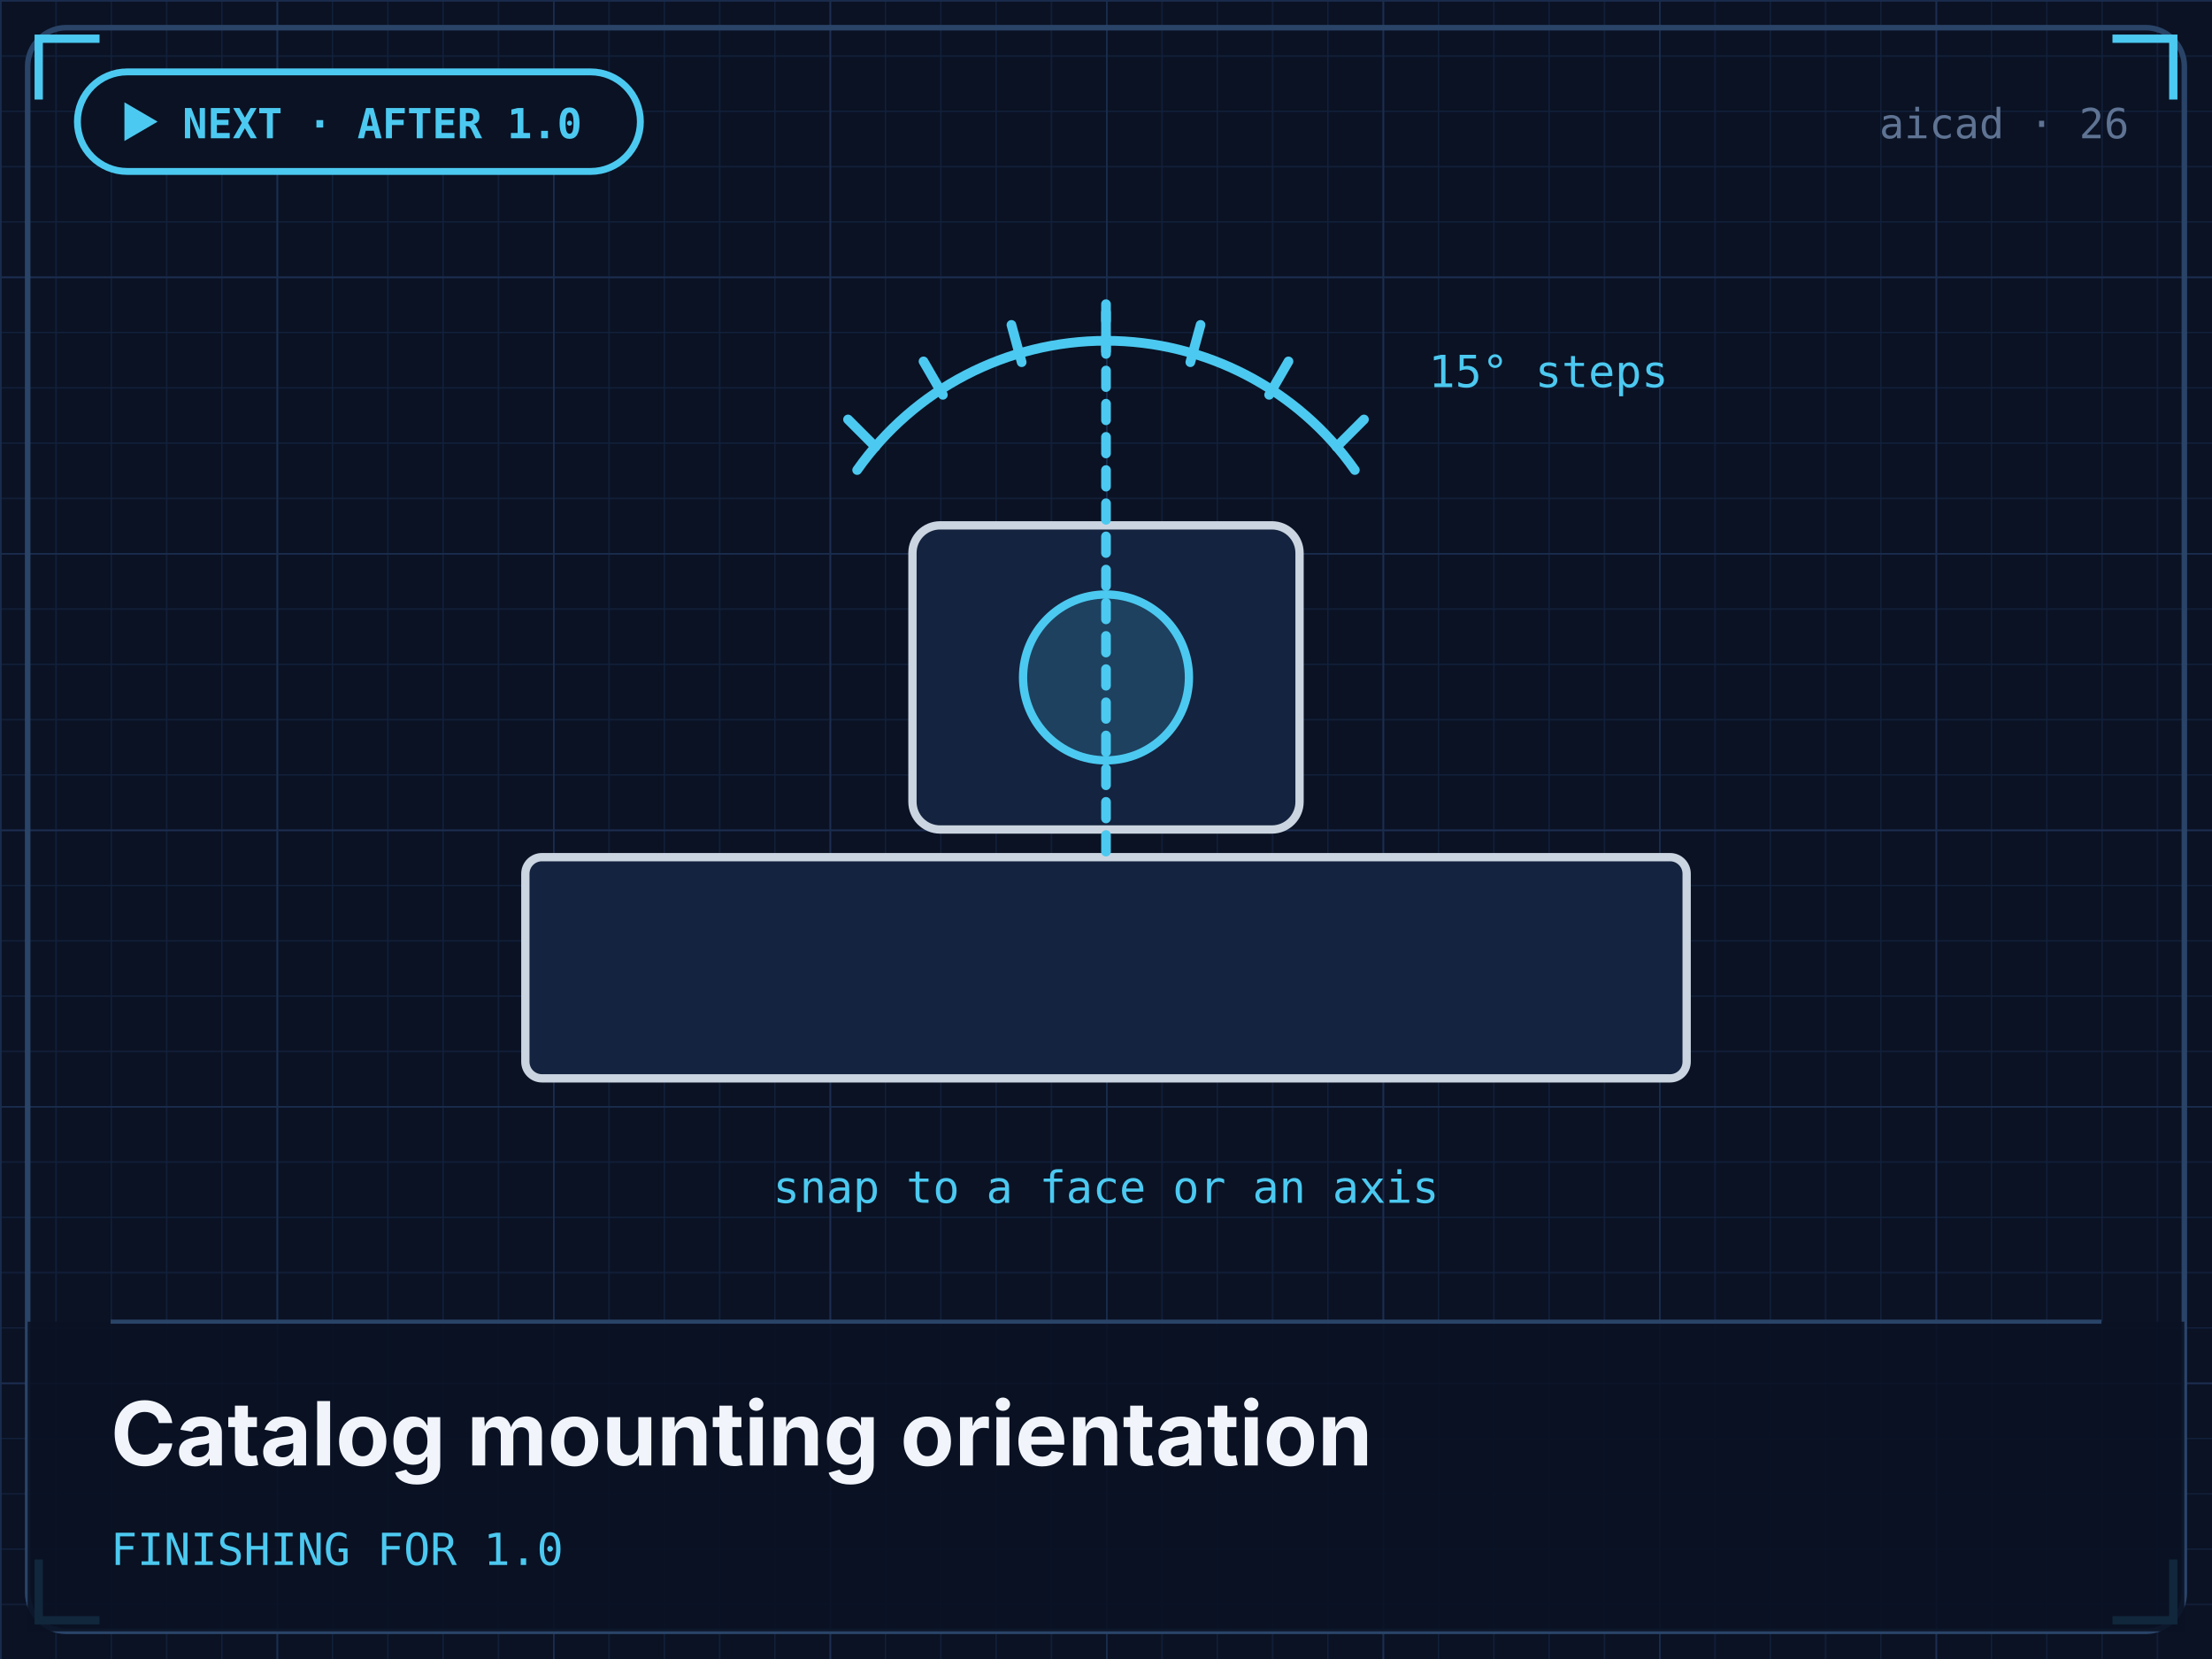
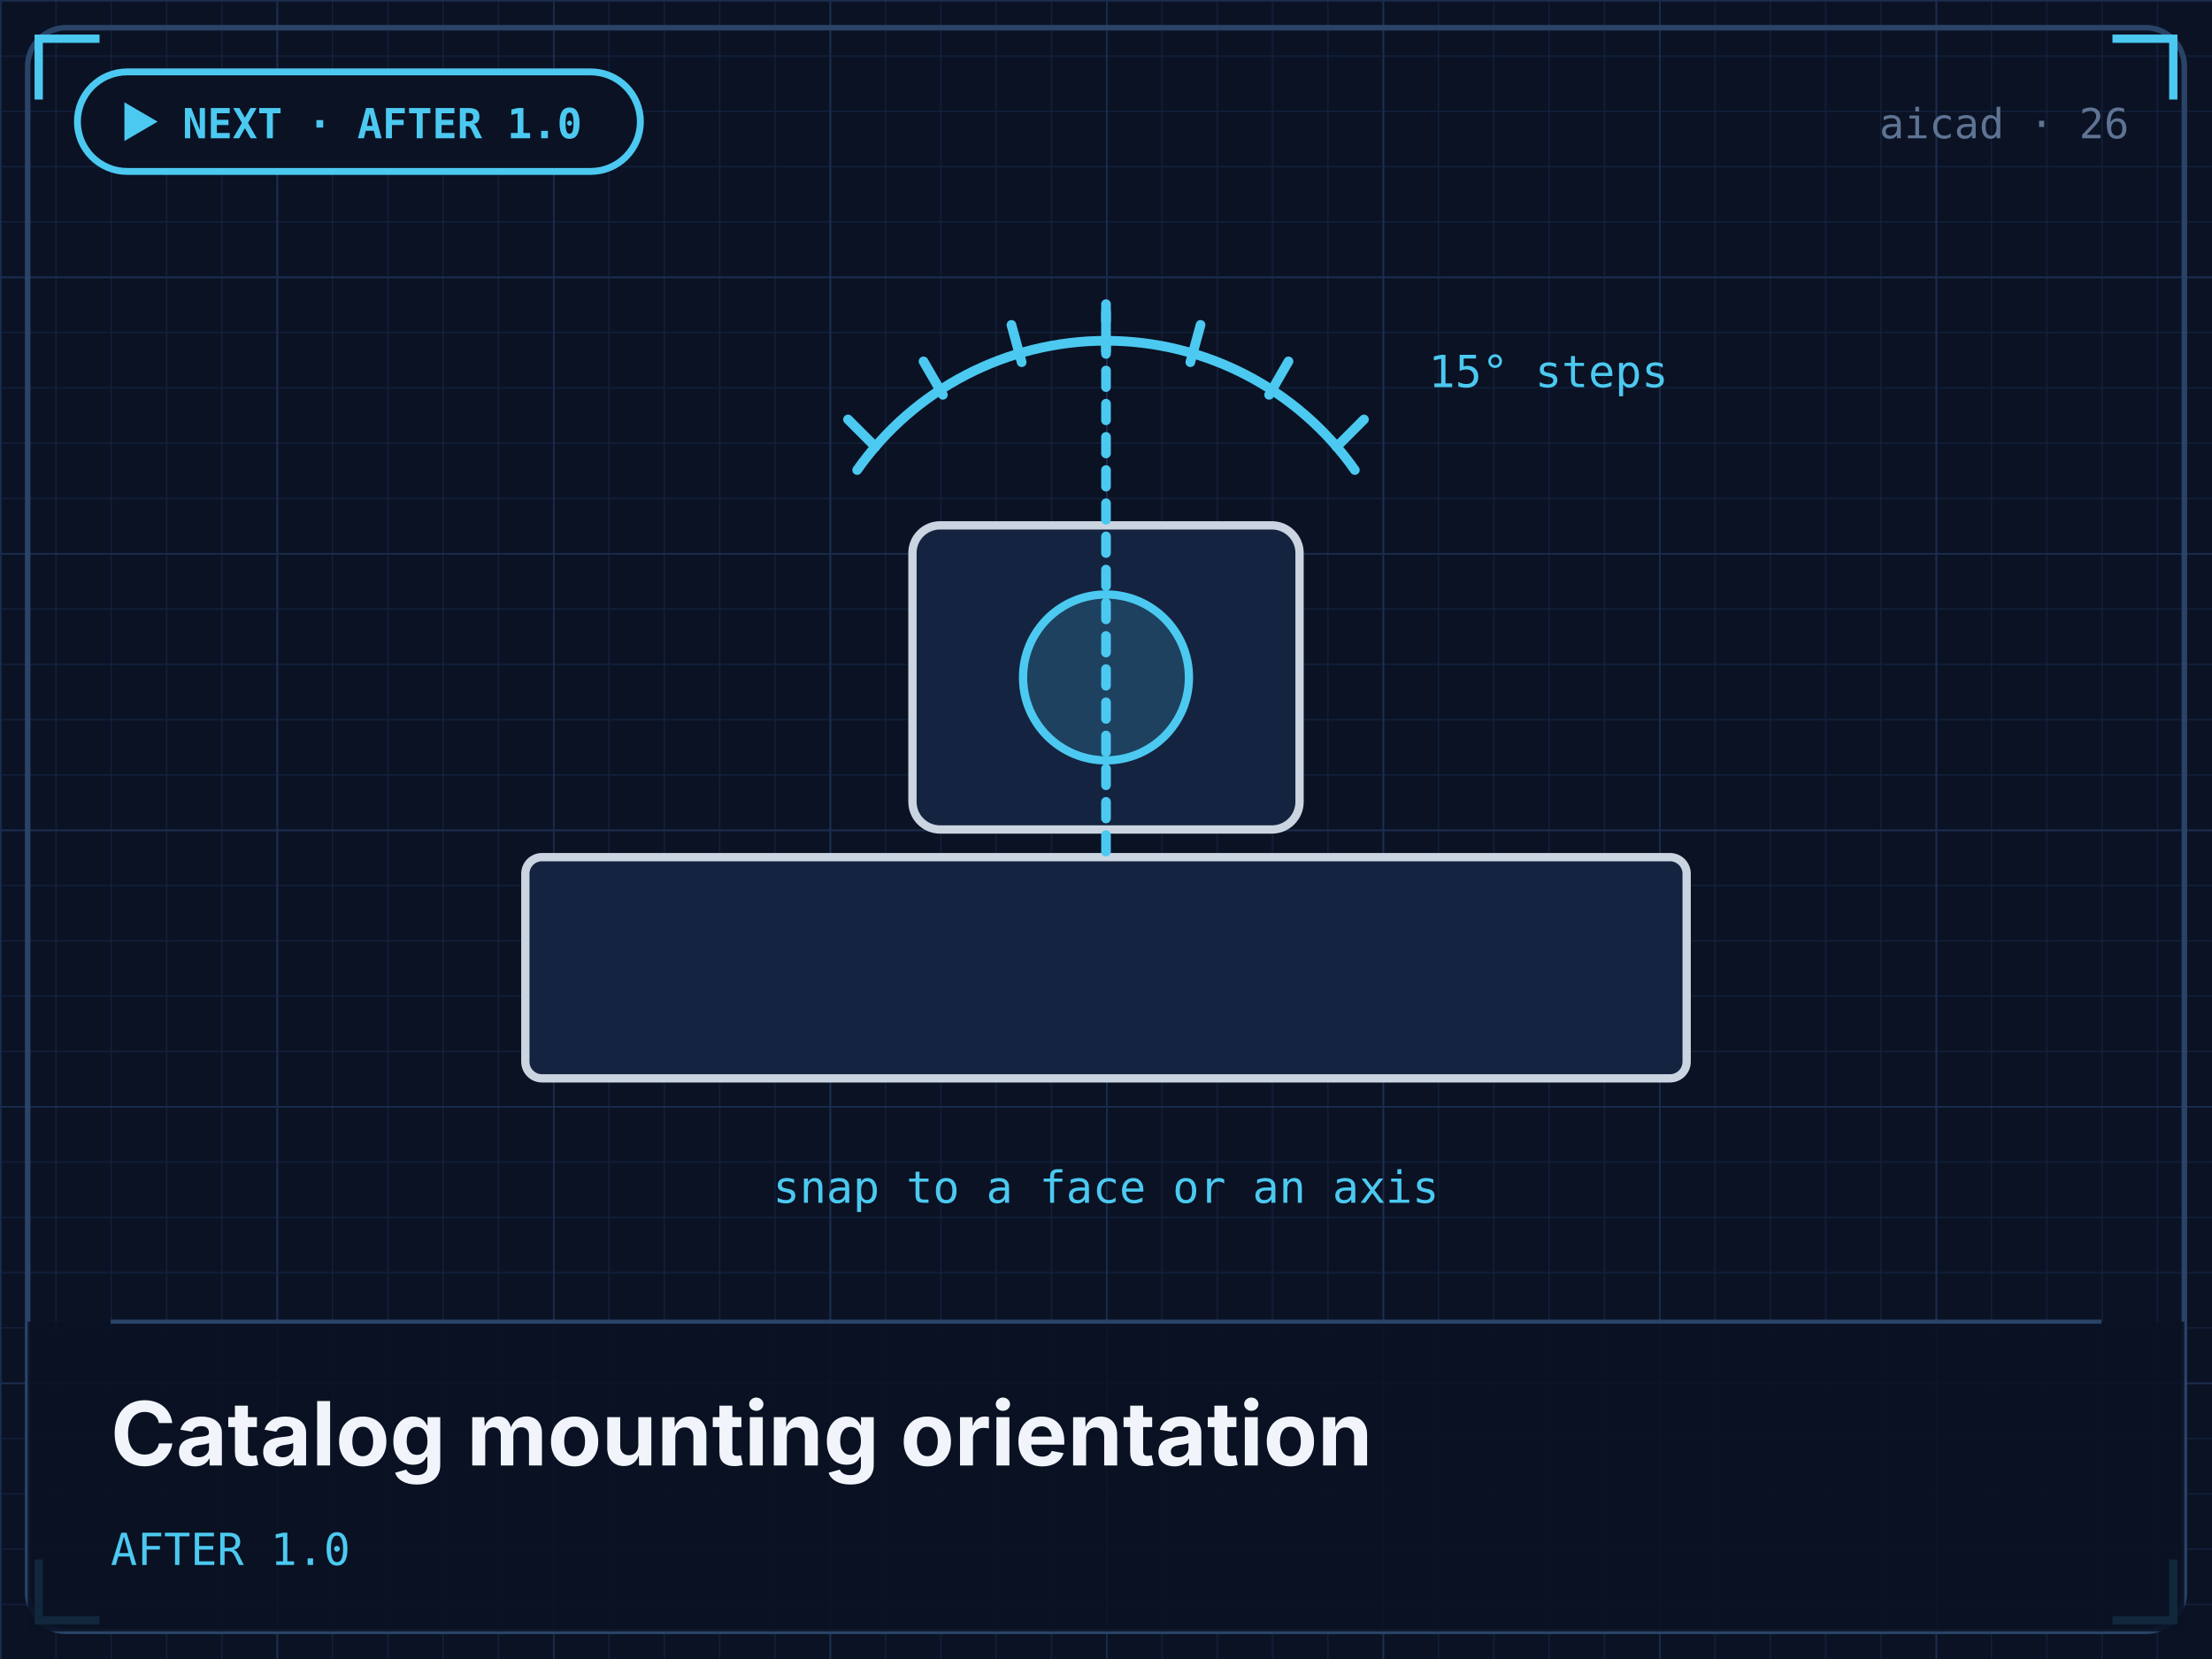
<svg xmlns="http://www.w3.org/2000/svg" width="800" height="600" viewBox="0 0 800 600" role="img" aria-label="Catalog mounting orientation">
  <style>
.ln{fill:none;stroke:#e6edf7;stroke-width:3;stroke-linejoin:round;stroke-linecap:round}
.lf{fill:#14233f;stroke:#e6edf7;stroke-width:3;stroke-linejoin:round}
.lfi{fill:none;stroke:#14233f}
.lf2{fill:#0f1b33;stroke:#9fb3cf;stroke-width:2.5;stroke-linejoin:round}
.lf3{fill:#4cc9f0;fill-opacity:.35;stroke:#4cc9f0;stroke-width:3}
.fa{fill:#4cc9f0;fill-opacity:.18;stroke:#4cc9f0;stroke-width:3;stroke-linejoin:round}
.ac{fill:none;stroke:#4cc9f0;stroke-width:3.5;stroke-linecap:round;stroke-linejoin:round}
.ac-head{fill:#4cc9f0}
.af{fill:#4cc9f0}
.dm{stroke:#3a4d6b;stroke-width:2;fill:none}
.tl{fill:#e6edf7;font-family:'Inter','DejaVu Sans','Segoe UI',Arial,sans-serif;font-size:20px;font-weight:700}
.tm{fill:#4cc9f0;font-family:'JetBrains Mono','DejaVu Sans Mono',Consolas,monospace;font-size:16px}
.ts{fill:#9fb3cf;font-family:'Inter','DejaVu Sans','Segoe UI',Arial,sans-serif;font-size:14px}
.st-wip .lf,.st-wip .ln{stroke:#cbd5e1}
.st-next .lf{stroke:#4cc9f0;fill:#0f2440}
.st-next .ln{stroke:#4cc9f0}
.st-future .lf,.st-future .ln{stroke:#8aa0c0;stroke-dasharray:9 6}
.st-future .lf{fill:#101b31}
.st-future .lfi{stroke:#101b31;stroke-dasharray:none}
.st-next .lfi{stroke:#0f2440}
.st-future .lf2{stroke:#5f7393;stroke-dasharray:6 5}
.st-future .ac{stroke-opacity:.8}
.st-future .fa{fill-opacity:.09}
.mini text{display:none}
</style>
  <defs>
    <pattern id="gmountorientation" width="20" height="20" patternUnits="userSpaceOnUse">
      <path d="M20 0H0V20" fill="none" stroke="#12203a" stroke-width="1" />
    </pattern>
    <pattern id="Gmountorientation" width="100" height="100" patternUnits="userSpaceOnUse">
      <path d="M100 0H0V100" fill="none" stroke="#1a2c4c" stroke-width="1.2" />
    </pattern>
  </defs>
  <rect width="800" height="600" fill="#0a1224" />
  <rect width="800" height="600" fill="url(#gmountorientation)" />
  <rect width="800" height="600" fill="url(#Gmountorientation)" />
  <rect x="10" y="10" width="780" height="580" rx="14" fill="none" stroke="#2a4468" stroke-width="2" />
  <path d="M14,36 V14 H36" fill="none" stroke="#4cc9f0" stroke-width="3" />
  <path d="M786,36 V14 H764" fill="none" stroke="#4cc9f0" stroke-width="3" />
  <path d="M14,564 V586 H36" fill="none" stroke="#4cc9f0" stroke-width="3" />
  <path d="M786,564 V586 H764" fill="none" stroke="#4cc9f0" stroke-width="3" />
  <rect x="28" y="26" width="203.6" height="36" rx="18" fill="#0a1224" stroke="#4cc9f0" stroke-width="2.5" />
  <path d="M45,37 L57,44 L45,51 Z" fill="#4cc9f0" />
  <text x="66" y="50" fill="#4cc9f0" font-family="'JetBrains Mono','DejaVu Sans Mono',Consolas,monospace" font-size="15" font-weight="700">NEXT · AFTER 1.0</text>
  <text x="770" y="50" text-anchor="end" fill="#5f7393" font-family="'JetBrains Mono','DejaVu Sans Mono',Consolas,monospace" font-size="15">aicad · 26</text>
  <g class="st-wip">
    <rect class="lf" x="190" y="310" width="420" height="80" rx="6" />
    <rect class="lf" x="330" y="190" width="140" height="110" rx="10" />
    <circle class="fa" cx="400" cy="245" r="30" />
    <line class="ac" x1="400" y1="110" x2="400" y2="310" style="stroke-dasharray:6 6" />
    <path class="ac" d="M310,170 A110,110 0 0 1 490,170" />
    <line class="ac" x1="316.6" y1="161.6" x2="306.7" y2="151.7" />
    <line class="ac" x1="341.0" y1="142.8" x2="334.0" y2="130.7" />
    <line class="ac" x1="369.5" y1="131.0" x2="365.8" y2="117.5" />
    <line class="ac" x1="400.0" y1="127.0" x2="400.0" y2="113.0" />
    <line class="ac" x1="430.5" y1="131.0" x2="434.2" y2="117.5" />
    <line class="ac" x1="459.0" y1="142.8" x2="466.0" y2="130.7" />
    <line class="ac" x1="483.4" y1="161.6" x2="493.3" y2="151.7" />
    <text class="tm" x="560" y="140" text-anchor="middle">15° steps</text>
    <text class="tm" x="400" y="435" text-anchor="middle">snap to a face or an axis</text>
  </g>
  <rect x="10" y="478" width="780" height="112" fill="#0a1224" fill-opacity=".88" />
  <line x1="40" y1="478" x2="760" y2="478" stroke="#2a4468" stroke-width="1.5" />
  <text x="40" y="530" fill="#f1f5fb" font-family="'Inter','DejaVu Sans','Segoe UI',Arial,sans-serif" font-size="32" font-weight="700">Catalog mounting orientation</text>
-   <text x="40" y="566" fill="#4cc9f0" font-family="'JetBrains Mono','DejaVu Sans Mono',Consolas,monospace" font-size="16">FINISHING FOR 1.0</text>
+   <text x="40" y="566" fill="#4cc9f0" font-family="'JetBrains Mono','DejaVu Sans Mono',Consolas,monospace" font-size="16">AFTER 1.0</text>
</svg>
